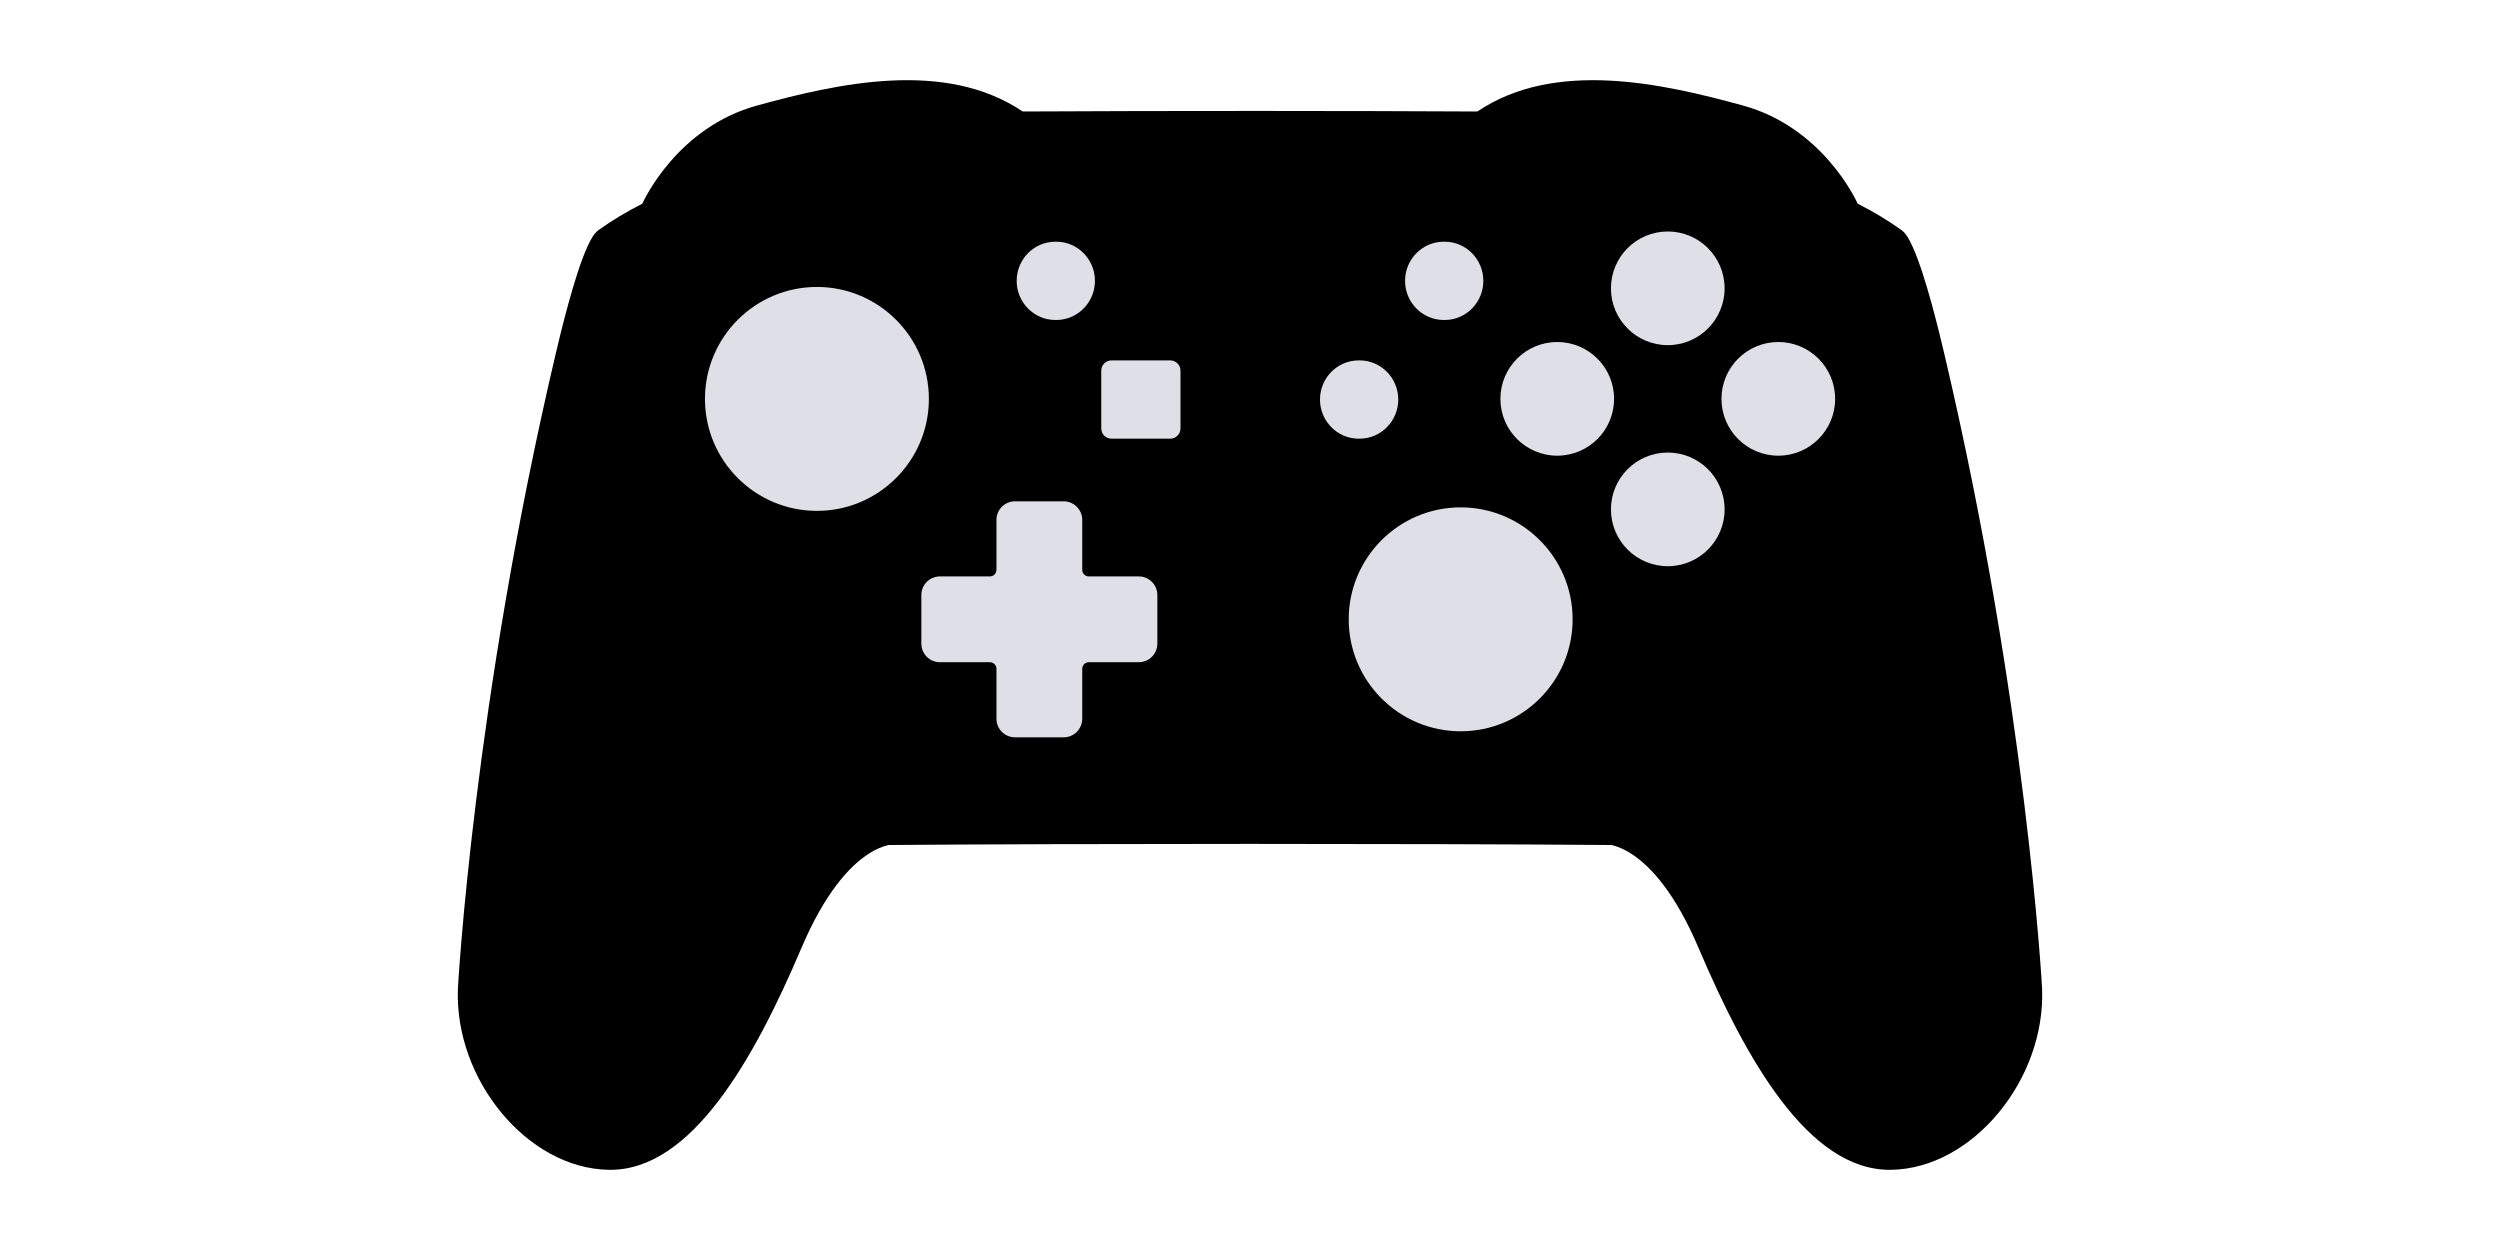
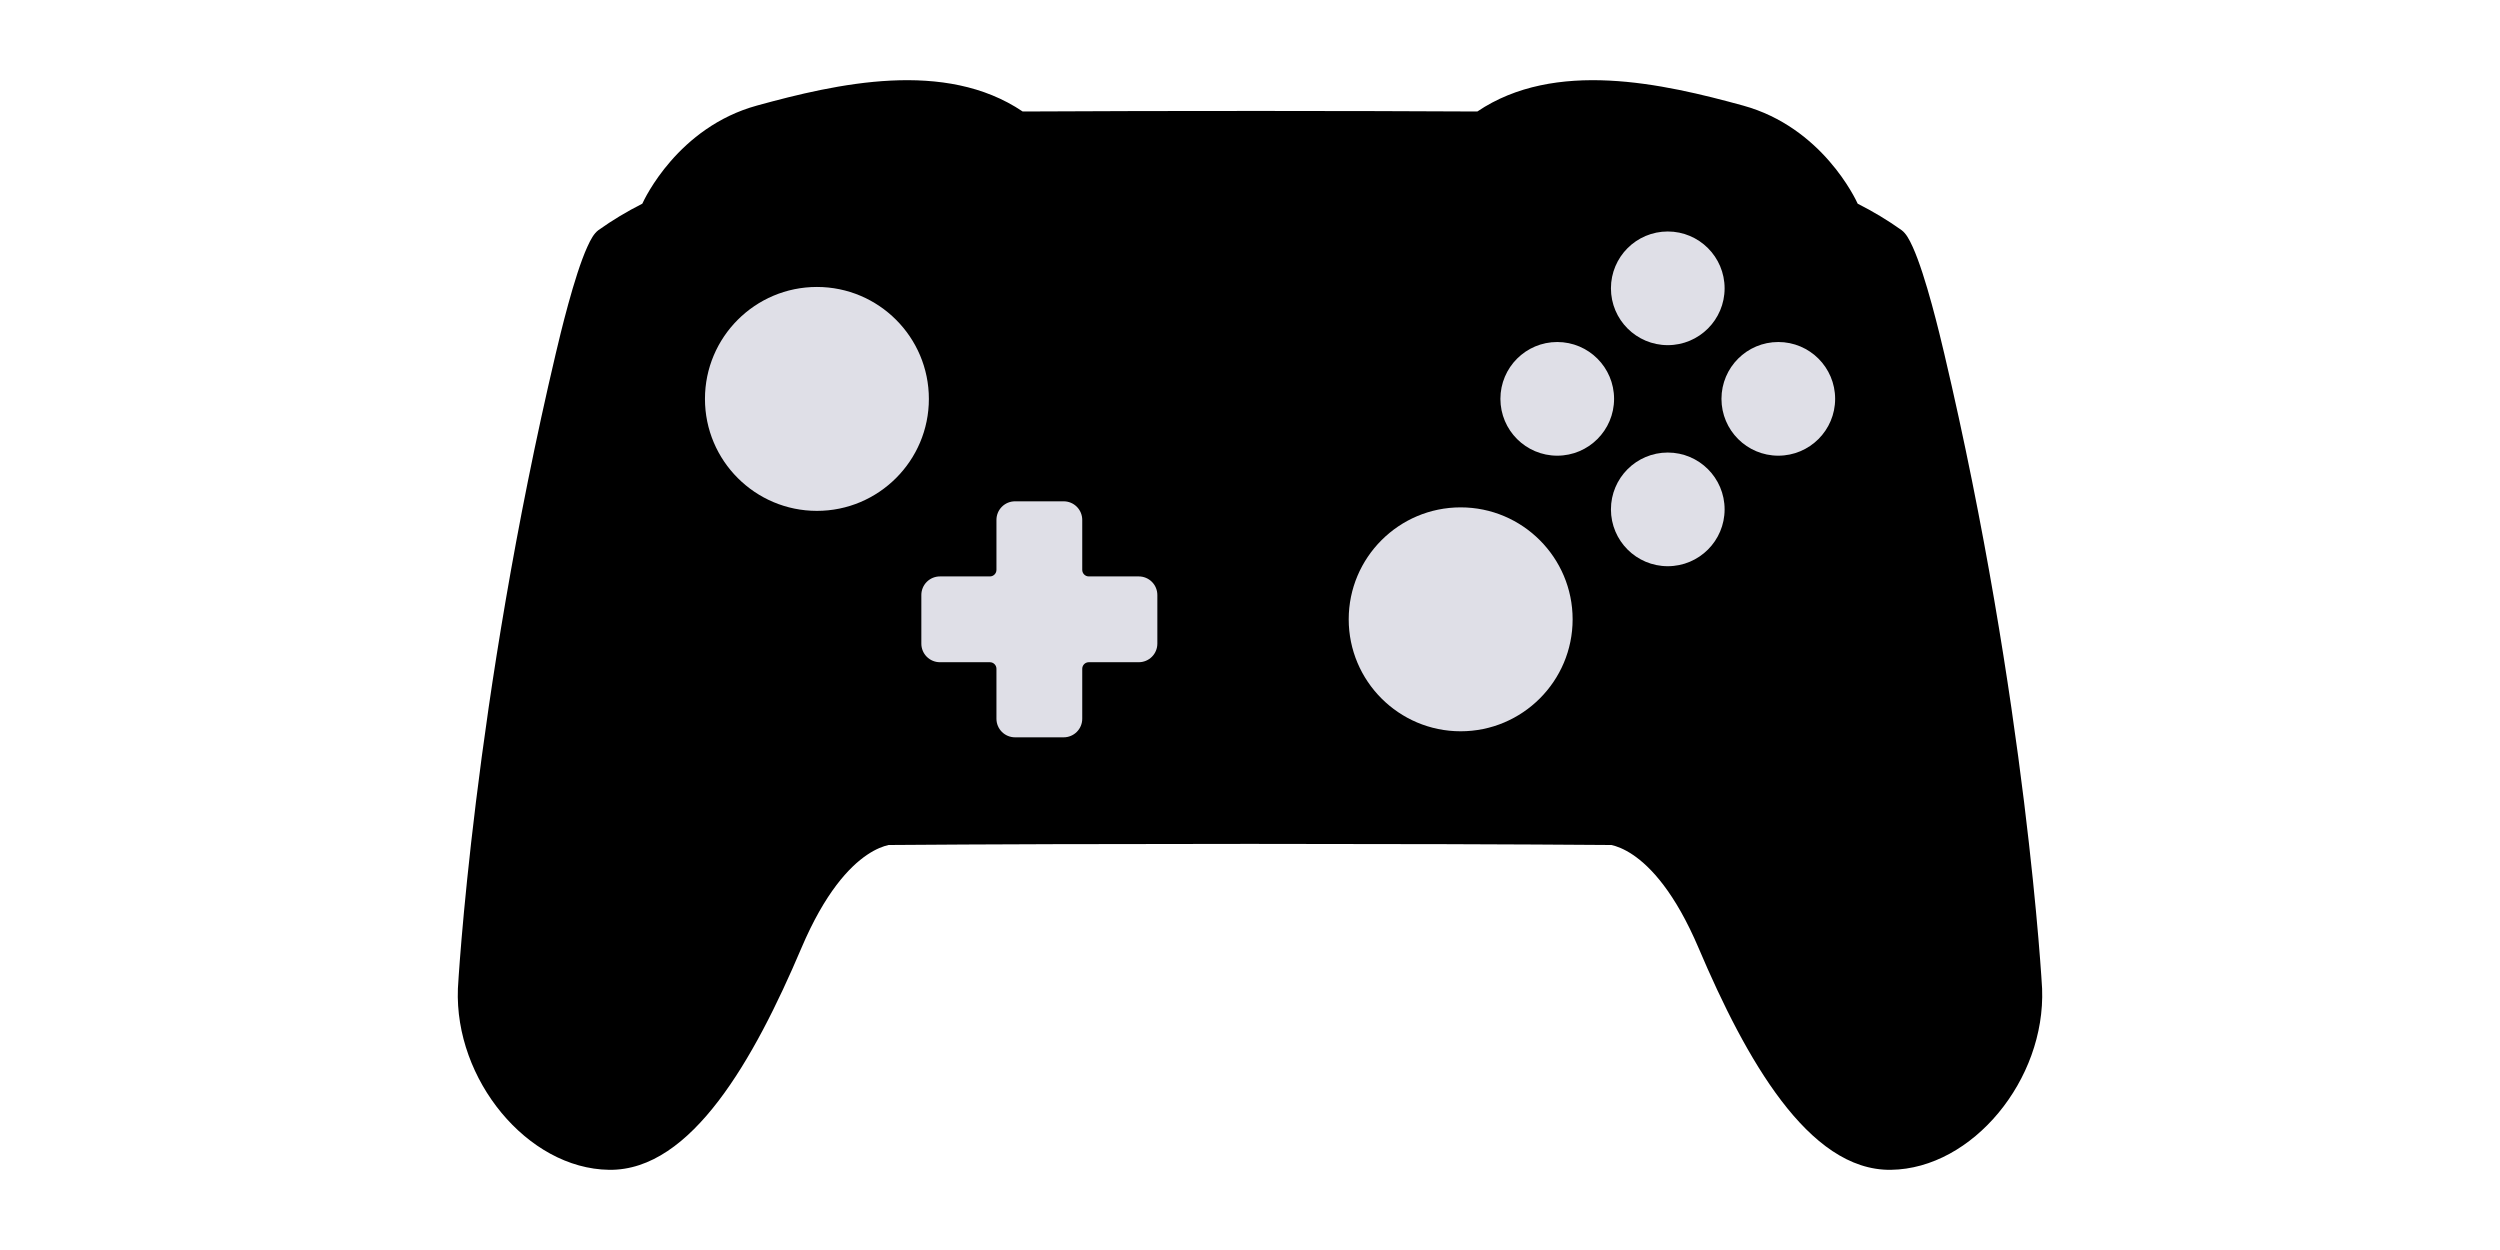
<svg xmlns="http://www.w3.org/2000/svg" xml:space="preserve" width="1000" height="500" version="1.1" id="svg10">
  <defs id="defs10" />
  <path d="M366.223 76.84c-19.992.98-40.052 5.975-56.895 10.603-33.525 9.213-47.783 39.733-48.658 41.662a142.5 142.5 0 0 0-18.572 11.18l-.02.014-.02.014c-1.917 1.438-3.238 3.848-4.732 7.13-5.554 12.206-11.555 37.496-13.357 45.141-35.012 148.536-41.56 269.49-41.569 269.688-.747 19.383 6.644 38.418 18.504 52.724s28.27 23.96 45.692 24.19c17.619.232 33.024-11.698 46.449-29.295s25.051-41.058 35.166-64.852c9.978-23.47 20.289-34.44 27.89-39.564 3.802-2.562 6.934-3.673 9.073-4.16 78.644-.632 227.86-.635 306.902 0 2.139.487 5.271 1.598 9.073 4.16 7.602 5.124 17.912 16.093 27.89 39.564 10.115 23.794 21.74 47.255 35.166 64.852s28.83 29.527 46.45 29.295c17.42-.23 33.83-9.884 45.69-24.19 11.861-14.306 19.252-33.34 18.505-52.724-.008-.198-6.557-121.152-41.569-269.688-1.802-7.645-7.803-32.935-13.357-45.14-1.494-3.283-2.815-5.693-4.733-7.131l-.019-.014-.02-.014a142.5 142.5 0 0 0-18.572-11.18c-.875-1.93-15.133-32.449-48.658-41.662-16.843-4.628-36.903-9.623-56.895-10.603-19.764-.97-39.45 2.016-55.902 13.123-51.123-.285-131.759-.342-193 0-16.452-11.107-36.138-14.092-55.902-13.123" style="baseline-shift:baseline;display:inline;overflow:visible;opacity:1;vector-effect:none;fill:#000;stop-color:#000;stop-opacity:1" transform="translate(11.275 -40.176)scale(.94235)" id="path1" />
-   <path d="M459.806 195.61a4.38 4.38 0 0 0-3.06 1.278l-.01.009-.01.011a4.36 4.36 0 0 0-1.24 3.08v24.473a4.35 4.35 0 0 0 1.24 3.078l.01.013.013.012a4.38 4.38 0 0 0 3.056 1.271h24.962a4.34 4.34 0 0 0 3.061-1.27 4.27 4.27 0 0 0 1.296-3.112v-24.46a4.27 4.27 0 0 0-1.296-3.107 4.35 4.35 0 0 0-3.061-1.275h-24.953z" style="baseline-shift:baseline;display:inline;overflow:visible;vector-effect:none;fill:#dfdfe7;fill-opacity:1;stroke-width:.898;stop-color:#000" transform="translate(11.275 -40.176)scale(.94235)" id="path2" />
  <path d="M418.898 255.429a7.88 7.88 0 0 0-7.9 7.899v21.197a2.783 2.783 0 0 1-2.784 2.784h-21.196a7.88 7.88 0 0 0-7.9 7.899v20.62a7.88 7.88 0 0 0 7.9 7.898h21.196a2.783 2.783 0 0 1 2.783 2.785v21.195a7.88 7.88 0 0 0 7.9 7.9h20.622a7.88 7.88 0 0 0 7.897-7.9V326.51a2.783 2.783 0 0 1 2.784-2.785h21.199a7.88 7.88 0 0 0 7.896-7.898v-20.62a7.88 7.88 0 0 0-7.897-7.899h-21.199a2.783 2.783 0 0 1-2.784-2.784v-21.197a7.88 7.88 0 0 0-7.896-7.898z" style="fill:#dfdfe7;fill-opacity:1;fill-rule:evenodd;stroke:none;stroke-width:3.35;stroke-miterlimit:7;paint-order:stroke markers fill" transform="translate(11.275 -40.176)scale(.94235)" id="path3" />
  <g transform="translate(-767.944 -220.588)scale(1.26794)" id="g6">
    <circle cx="1096.93" cy="299.799" r="17.93" style="font-variation-settings:normal;vector-effect:none;fill:#dfdfe7;fill-opacity:1;fill-rule:evenodd;stroke-width:35.849;stroke-linecap:butt;stroke-linejoin:miter;stroke-miterlimit:4;stroke-dasharray:none;stroke-dashoffset:0;stroke-opacity:1;-inkscape-stroke:none;stop-color:#000" id="circle3" />
    <circle cx="-1166.668" cy="299.799" r="17.93" style="font-variation-settings:normal;vector-effect:none;fill:#dfdfe7;fill-opacity:1;fill-rule:evenodd;stroke-width:35.849;stroke-linecap:butt;stroke-linejoin:miter;stroke-miterlimit:4;stroke-dasharray:none;stroke-dashoffset:0;stroke-opacity:1;-inkscape-stroke:none;stop-color:#000" transform="scale(-1 1)" id="circle4" />
    <circle cx="264.93" cy="-1131.799" r="17.93" style="font-variation-settings:normal;vector-effect:none;fill:#dfdfe7;fill-opacity:1;fill-rule:evenodd;stroke-width:35.849;stroke-linecap:butt;stroke-linejoin:miter;stroke-miterlimit:4;stroke-dasharray:none;stroke-dashoffset:0;stroke-opacity:1;-inkscape-stroke:none;stop-color:#000" transform="rotate(90)" id="circle5" />
    <circle cx="-334.668" cy="-1131.799" r="17.93" style="font-variation-settings:normal;vector-effect:none;fill:#dfdfe7;fill-opacity:1;fill-rule:evenodd;stroke-width:35.849;stroke-linecap:butt;stroke-linejoin:miter;stroke-miterlimit:4;stroke-dasharray:none;stroke-dashoffset:0;stroke-opacity:1;-inkscape-stroke:none;stop-color:#000" transform="scale(1 -1)rotate(90)" id="circle6" />
  </g>
-   <path d="M564.718 195.61c-9.03.002-16.386 7.46-16.386 16.612 0 9.154 7.356 16.61 16.386 16.613h.447c9.033.002 16.392-7.456 16.393-16.611 0-9.157-7.36-16.616-16.393-16.615zm-128.75-50.379c-9.03.003-16.386 7.46-16.386 16.613 0 9.154 7.356 16.61 16.386 16.613h.447c9.033.002 16.392-7.456 16.393-16.612 0-9.156-7.36-16.615-16.393-16.614zm165.314 0c9.03.003 16.386 7.46 16.386 16.613 0 9.154-7.356 16.61-16.386 16.613h-.447c-9.033.002-16.392-7.456-16.393-16.612 0-9.156 7.36-16.615 16.393-16.614z" style="baseline-shift:baseline;display:inline;overflow:visible;vector-effect:none;fill:#dfdfe7;fill-opacity:1;stroke-width:.695;stop-color:#000" transform="translate(11.275 -40.176)scale(.94235)" id="path6" />
  <g style="fill:#dfdfe7;fill-opacity:1" id="g8">
    <path d="M 704.621,563 C 680,563 660,583 660,607.621 c 0,24.621 20,44.621 44.62,44.621 24.622,0 44.622,-20 44.622,-44.62 0,-24.622 -20,-44.622 -44.621,-44.622" style="baseline-shift:baseline;display:inline;overflow:visible;vector-effect:none;fill:#dfdfe7;fill-opacity:1;stop-color:#000000" transform="matrix(1.00362,0,0,1.00362,-122.905,-362.09)" id="path8" />
  </g>
  <g style="fill:#dfdfe7;fill-opacity:1" id="g10">
    <path d="M 704.621,563 C 680,563 660,583 660,607.621 c 0,24.621 20,44.621 44.62,44.621 24.622,0 44.622,-20 44.622,-44.62 0,-24.622 -20,-44.622 -44.621,-44.622" style="baseline-shift:baseline;display:inline;overflow:visible;vector-effect:none;fill:#dfdfe7;fill-opacity:1;stop-color:#000000" transform="matrix(1.00362,0,0,1.00362,-380.405,-450.255)" id="path10" />
  </g>
</svg>
